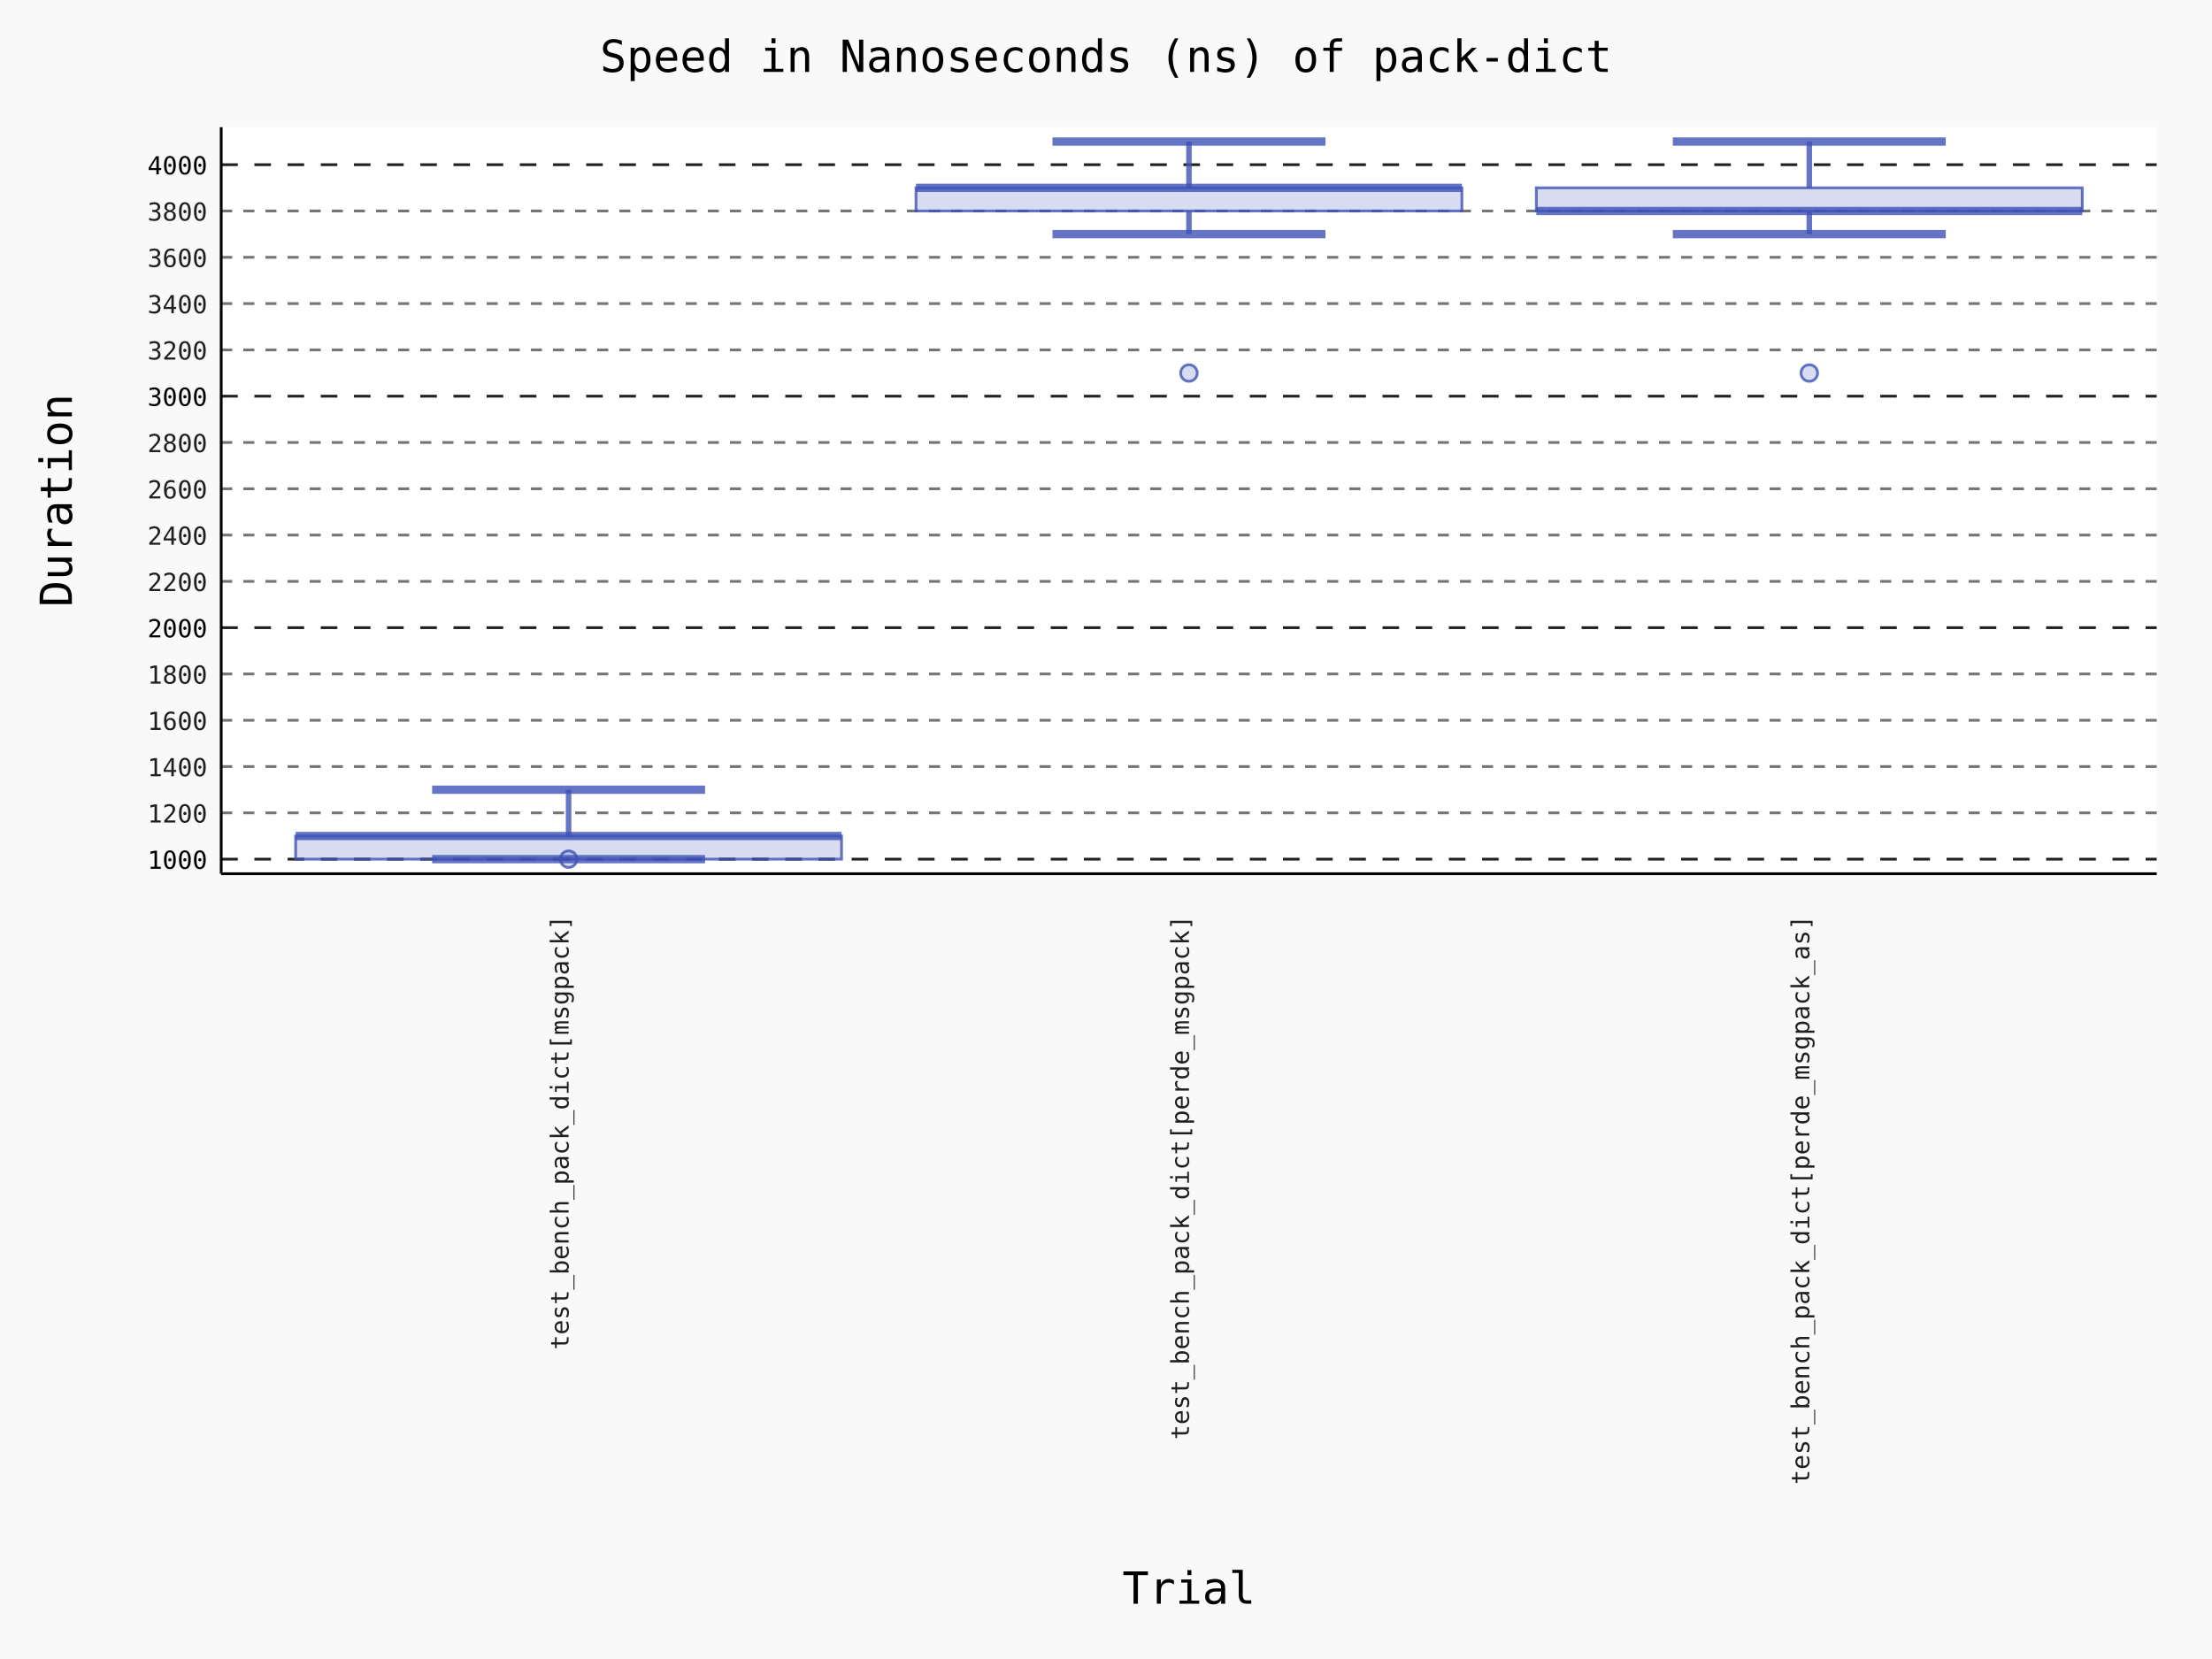
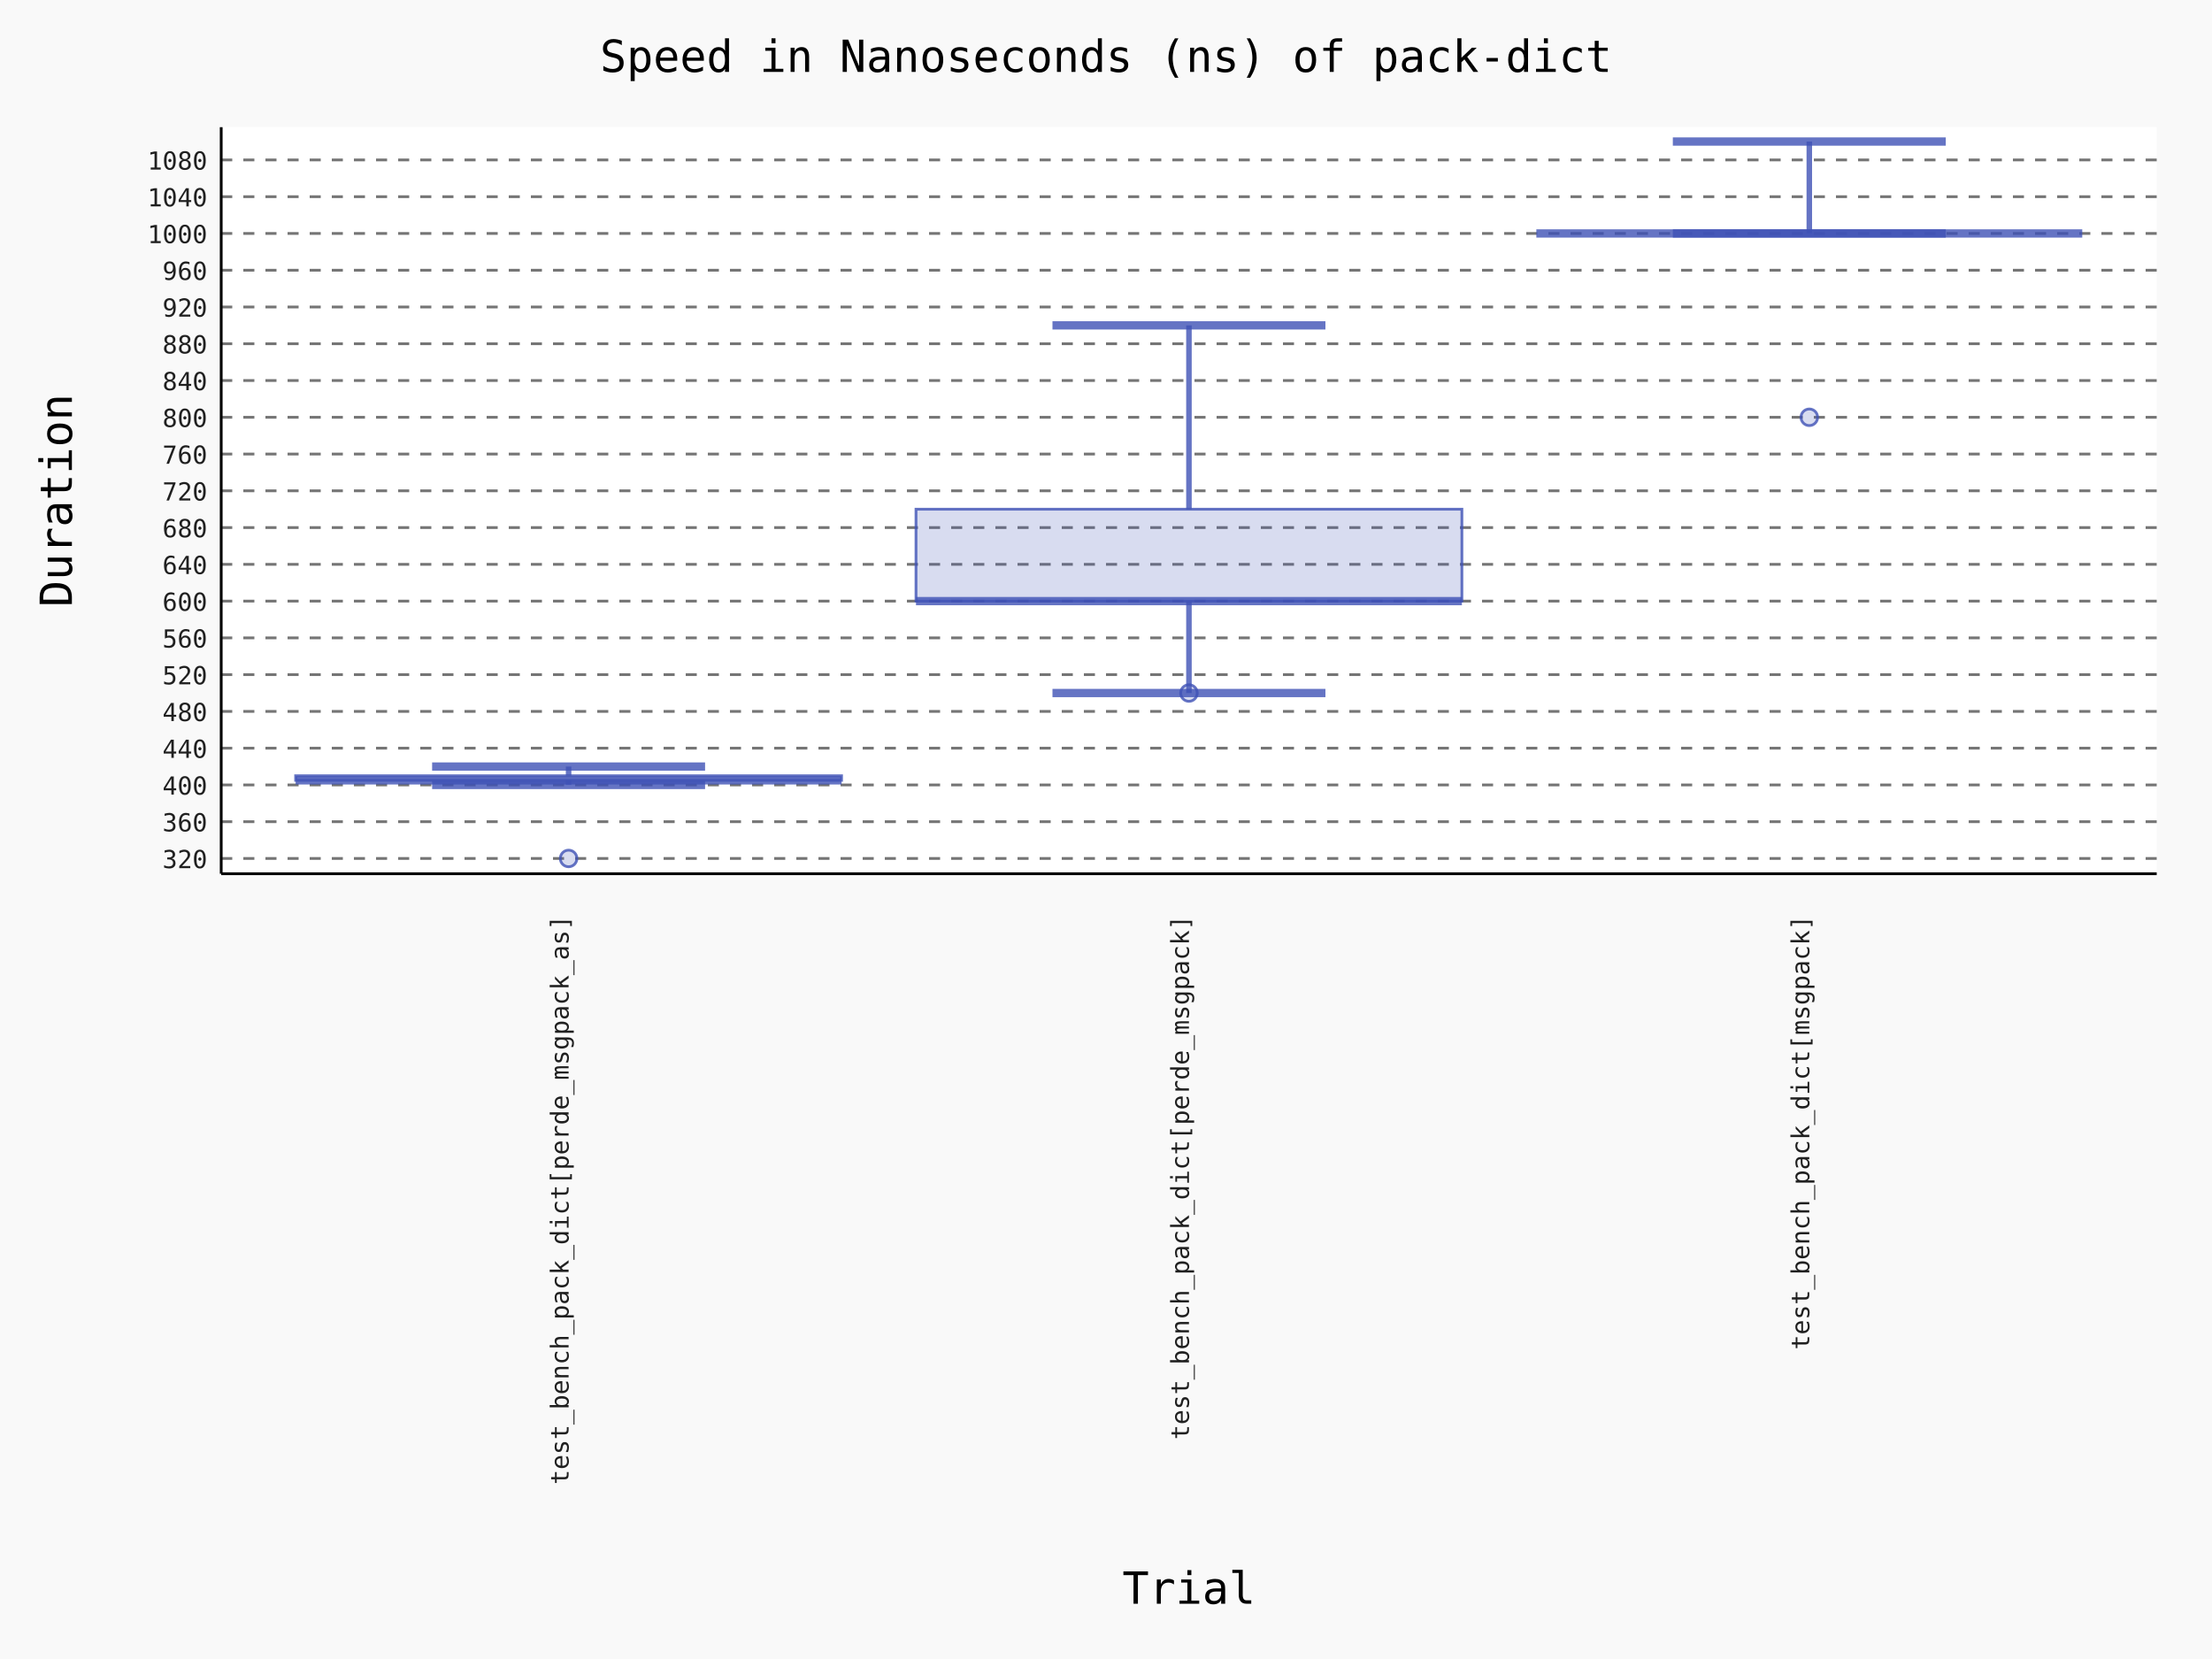
- <svg xmlns="http://www.w3.org/2000/svg" id="chart-a4cc7045-fdbd-40e3-a5ba-a3fd4d84bfb9" class="pygal-chart" viewBox="0 0 800 600">
+ <svg xmlns="http://www.w3.org/2000/svg" class="pygal-chart" id="chart-62630d67-7553-4b1b-bc1a-138f111a3066" viewBox="0 0 800 600">
  <defs>
-     <style type="text/css">#chart-a4cc7045-fdbd-40e3-a5ba-a3fd4d84bfb9{-webkit-user-select:none;-webkit-font-smoothing:antialiased;font-family:Consolas,"Deja Vu Sans Mono","Bitstream Vera Sans Mono","Courier New",monospace}#chart-a4cc7045-fdbd-40e3-a5ba-a3fd4d84bfb9 .title{font-family:Consolas,"Deja Vu Sans Mono","Bitstream Vera Sans Mono","Courier New",monospace;font-size:16px}#chart-a4cc7045-fdbd-40e3-a5ba-a3fd4d84bfb9 .legends .legend text{font-family:Consolas,"Deja Vu Sans Mono","Bitstream Vera Sans Mono","Courier New",monospace;font-size:14px}#chart-a4cc7045-fdbd-40e3-a5ba-a3fd4d84bfb9 .axis text{font-family:Consolas,"Deja Vu Sans Mono","Bitstream Vera Sans Mono","Courier New",monospace;font-size:10px}#chart-a4cc7045-fdbd-40e3-a5ba-a3fd4d84bfb9 .axis text.major{font-family:Consolas,"Deja Vu Sans Mono","Bitstream Vera Sans Mono","Courier New",monospace;font-size:10px}#chart-a4cc7045-fdbd-40e3-a5ba-a3fd4d84bfb9 .text-overlay text.value{font-family:Consolas,"Deja Vu Sans Mono","Bitstream Vera Sans Mono","Courier New",monospace;font-size:16px}#chart-a4cc7045-fdbd-40e3-a5ba-a3fd4d84bfb9 .text-overlay text.label{font-family:Consolas,"Deja Vu Sans Mono","Bitstream Vera Sans Mono","Courier New",monospace;font-size:10px}#chart-a4cc7045-fdbd-40e3-a5ba-a3fd4d84bfb9 .tooltip{font-family:Consolas,"Deja Vu Sans Mono","Bitstream Vera Sans Mono","Courier New",monospace;font-size:14px}#chart-a4cc7045-fdbd-40e3-a5ba-a3fd4d84bfb9 text.no_data{font-family:Consolas,"Deja Vu Sans Mono","Bitstream Vera Sans Mono","Courier New",monospace;font-size:64px}
- #chart-a4cc7045-fdbd-40e3-a5ba-a3fd4d84bfb9{background-color:rgba(249,249,249,1)}#chart-a4cc7045-fdbd-40e3-a5ba-a3fd4d84bfb9 path,#chart-a4cc7045-fdbd-40e3-a5ba-a3fd4d84bfb9 line,#chart-a4cc7045-fdbd-40e3-a5ba-a3fd4d84bfb9 rect,#chart-a4cc7045-fdbd-40e3-a5ba-a3fd4d84bfb9 circle{-webkit-transition:150ms;-moz-transition:150ms;transition:150ms}#chart-a4cc7045-fdbd-40e3-a5ba-a3fd4d84bfb9 .graph &gt; .background{fill:rgba(249,249,249,1)}#chart-a4cc7045-fdbd-40e3-a5ba-a3fd4d84bfb9 .plot &gt; .background{fill:rgba(255,255,255,1)}#chart-a4cc7045-fdbd-40e3-a5ba-a3fd4d84bfb9 .graph{fill:rgba(0,0,0,.87)}#chart-a4cc7045-fdbd-40e3-a5ba-a3fd4d84bfb9 text.no_data{fill:rgba(0,0,0,1)}#chart-a4cc7045-fdbd-40e3-a5ba-a3fd4d84bfb9 .title{fill:rgba(0,0,0,1)}#chart-a4cc7045-fdbd-40e3-a5ba-a3fd4d84bfb9 .legends .legend text{fill:rgba(0,0,0,.87)}#chart-a4cc7045-fdbd-40e3-a5ba-a3fd4d84bfb9 .legends .legend:hover text{fill:rgba(0,0,0,1)}#chart-a4cc7045-fdbd-40e3-a5ba-a3fd4d84bfb9 .axis .line{stroke:rgba(0,0,0,1)}#chart-a4cc7045-fdbd-40e3-a5ba-a3fd4d84bfb9 .axis .guide.line{stroke:rgba(0,0,0,.54)}#chart-a4cc7045-fdbd-40e3-a5ba-a3fd4d84bfb9 .axis .major.line{stroke:rgba(0,0,0,.87)}#chart-a4cc7045-fdbd-40e3-a5ba-a3fd4d84bfb9 .axis text.major{fill:rgba(0,0,0,1)}#chart-a4cc7045-fdbd-40e3-a5ba-a3fd4d84bfb9 .axis.y .guides:hover .guide.line,#chart-a4cc7045-fdbd-40e3-a5ba-a3fd4d84bfb9 .line-graph .axis.x .guides:hover .guide.line,#chart-a4cc7045-fdbd-40e3-a5ba-a3fd4d84bfb9 .stackedline-graph .axis.x .guides:hover .guide.line,#chart-a4cc7045-fdbd-40e3-a5ba-a3fd4d84bfb9 .xy-graph .axis.x .guides:hover .guide.line{stroke:rgba(0,0,0,1)}#chart-a4cc7045-fdbd-40e3-a5ba-a3fd4d84bfb9 .axis .guides:hover text{fill:rgba(0,0,0,1)}#chart-a4cc7045-fdbd-40e3-a5ba-a3fd4d84bfb9 .reactive{fill-opacity:.7;stroke-opacity:.8}#chart-a4cc7045-fdbd-40e3-a5ba-a3fd4d84bfb9 .ci{stroke:rgba(0,0,0,.87)}#chart-a4cc7045-fdbd-40e3-a5ba-a3fd4d84bfb9 .reactive.active,#chart-a4cc7045-fdbd-40e3-a5ba-a3fd4d84bfb9 .active .reactive{fill-opacity:.8;stroke-opacity:.9;stroke-width:4}#chart-a4cc7045-fdbd-40e3-a5ba-a3fd4d84bfb9 .ci .reactive.active{stroke-width:1.5}#chart-a4cc7045-fdbd-40e3-a5ba-a3fd4d84bfb9 .series text{fill:rgba(0,0,0,1)}#chart-a4cc7045-fdbd-40e3-a5ba-a3fd4d84bfb9 .tooltip rect{fill:rgba(255,255,255,1);stroke:rgba(0,0,0,1);-webkit-transition:opacity 150ms;-moz-transition:opacity 150ms;transition:opacity 150ms}#chart-a4cc7045-fdbd-40e3-a5ba-a3fd4d84bfb9 .tooltip .label{fill:rgba(0,0,0,.87)}#chart-a4cc7045-fdbd-40e3-a5ba-a3fd4d84bfb9 .tooltip .label{fill:rgba(0,0,0,.87)}#chart-a4cc7045-fdbd-40e3-a5ba-a3fd4d84bfb9 .tooltip .legend{font-size:.8em;fill:rgba(0,0,0,.54)}#chart-a4cc7045-fdbd-40e3-a5ba-a3fd4d84bfb9 .tooltip .x_label{font-size:.6em;fill:rgba(0,0,0,1)}#chart-a4cc7045-fdbd-40e3-a5ba-a3fd4d84bfb9 .tooltip .xlink{font-size:.5em;text-decoration:underline}#chart-a4cc7045-fdbd-40e3-a5ba-a3fd4d84bfb9 .tooltip .value{font-size:1.5em}#chart-a4cc7045-fdbd-40e3-a5ba-a3fd4d84bfb9 .bound{font-size:.5em}#chart-a4cc7045-fdbd-40e3-a5ba-a3fd4d84bfb9 .max-value{font-size:.75em;fill:rgba(0,0,0,.54)}#chart-a4cc7045-fdbd-40e3-a5ba-a3fd4d84bfb9 .map-element{fill:rgba(255,255,255,1);stroke:rgba(0,0,0,.54) !important}#chart-a4cc7045-fdbd-40e3-a5ba-a3fd4d84bfb9 .map-element .reactive{fill-opacity:inherit;stroke-opacity:inherit}#chart-a4cc7045-fdbd-40e3-a5ba-a3fd4d84bfb9 .color-0,#chart-a4cc7045-fdbd-40e3-a5ba-a3fd4d84bfb9 .color-0 a:visited{stroke:#3F51B5;fill:#3F51B5}#chart-a4cc7045-fdbd-40e3-a5ba-a3fd4d84bfb9 .color-1,#chart-a4cc7045-fdbd-40e3-a5ba-a3fd4d84bfb9 .color-1 a:visited{stroke:#3F51B5;fill:#3F51B5}#chart-a4cc7045-fdbd-40e3-a5ba-a3fd4d84bfb9 .color-2,#chart-a4cc7045-fdbd-40e3-a5ba-a3fd4d84bfb9 .color-2 a:visited{stroke:#3F51B5;fill:#3F51B5}#chart-a4cc7045-fdbd-40e3-a5ba-a3fd4d84bfb9 .text-overlay .color-0 text{fill:black}#chart-a4cc7045-fdbd-40e3-a5ba-a3fd4d84bfb9 .text-overlay .color-1 text{fill:black}#chart-a4cc7045-fdbd-40e3-a5ba-a3fd4d84bfb9 .text-overlay .color-2 text{fill:black}
- #chart-a4cc7045-fdbd-40e3-a5ba-a3fd4d84bfb9 text.no_data{text-anchor:middle}#chart-a4cc7045-fdbd-40e3-a5ba-a3fd4d84bfb9 .guide.line{fill:none}#chart-a4cc7045-fdbd-40e3-a5ba-a3fd4d84bfb9 .centered{text-anchor:middle}#chart-a4cc7045-fdbd-40e3-a5ba-a3fd4d84bfb9 .title{text-anchor:middle}#chart-a4cc7045-fdbd-40e3-a5ba-a3fd4d84bfb9 .legends .legend text{fill-opacity:1}#chart-a4cc7045-fdbd-40e3-a5ba-a3fd4d84bfb9 .axis.x text{text-anchor:middle}#chart-a4cc7045-fdbd-40e3-a5ba-a3fd4d84bfb9 .axis.x:not(.web) text[transform]{text-anchor:start}#chart-a4cc7045-fdbd-40e3-a5ba-a3fd4d84bfb9 .axis.x:not(.web) text[transform].backwards{text-anchor:end}#chart-a4cc7045-fdbd-40e3-a5ba-a3fd4d84bfb9 .axis.y text{text-anchor:end}#chart-a4cc7045-fdbd-40e3-a5ba-a3fd4d84bfb9 .axis.y text[transform].backwards{text-anchor:start}#chart-a4cc7045-fdbd-40e3-a5ba-a3fd4d84bfb9 .axis.y2 text{text-anchor:start}#chart-a4cc7045-fdbd-40e3-a5ba-a3fd4d84bfb9 .axis.y2 text[transform].backwards{text-anchor:end}#chart-a4cc7045-fdbd-40e3-a5ba-a3fd4d84bfb9 .axis .guide.line{stroke-dasharray:4,4}#chart-a4cc7045-fdbd-40e3-a5ba-a3fd4d84bfb9 .axis .major.guide.line{stroke-dasharray:6,6}#chart-a4cc7045-fdbd-40e3-a5ba-a3fd4d84bfb9 .horizontal .axis.y .guide.line,#chart-a4cc7045-fdbd-40e3-a5ba-a3fd4d84bfb9 .horizontal .axis.y2 .guide.line,#chart-a4cc7045-fdbd-40e3-a5ba-a3fd4d84bfb9 .vertical .axis.x .guide.line{opacity:0}#chart-a4cc7045-fdbd-40e3-a5ba-a3fd4d84bfb9 .horizontal .axis.always_show .guide.line,#chart-a4cc7045-fdbd-40e3-a5ba-a3fd4d84bfb9 .vertical .axis.always_show .guide.line{opacity:1 !important}#chart-a4cc7045-fdbd-40e3-a5ba-a3fd4d84bfb9 .axis.y .guides:hover .guide.line,#chart-a4cc7045-fdbd-40e3-a5ba-a3fd4d84bfb9 .axis.y2 .guides:hover .guide.line,#chart-a4cc7045-fdbd-40e3-a5ba-a3fd4d84bfb9 .axis.x .guides:hover .guide.line{opacity:1}#chart-a4cc7045-fdbd-40e3-a5ba-a3fd4d84bfb9 .axis .guides:hover text{opacity:1}#chart-a4cc7045-fdbd-40e3-a5ba-a3fd4d84bfb9 .nofill{fill:none}#chart-a4cc7045-fdbd-40e3-a5ba-a3fd4d84bfb9 .subtle-fill{fill-opacity:.2}#chart-a4cc7045-fdbd-40e3-a5ba-a3fd4d84bfb9 .dot{stroke-width:1px;fill-opacity:1}#chart-a4cc7045-fdbd-40e3-a5ba-a3fd4d84bfb9 .dot.active{stroke-width:5px}#chart-a4cc7045-fdbd-40e3-a5ba-a3fd4d84bfb9 .dot.negative{fill:transparent}#chart-a4cc7045-fdbd-40e3-a5ba-a3fd4d84bfb9 text,#chart-a4cc7045-fdbd-40e3-a5ba-a3fd4d84bfb9 tspan{stroke:none !important}#chart-a4cc7045-fdbd-40e3-a5ba-a3fd4d84bfb9 .series text.active{opacity:1}#chart-a4cc7045-fdbd-40e3-a5ba-a3fd4d84bfb9 .tooltip rect{fill-opacity:.95;stroke-width:.5}#chart-a4cc7045-fdbd-40e3-a5ba-a3fd4d84bfb9 .tooltip text{fill-opacity:1}#chart-a4cc7045-fdbd-40e3-a5ba-a3fd4d84bfb9 .showable{visibility:hidden}#chart-a4cc7045-fdbd-40e3-a5ba-a3fd4d84bfb9 .showable.shown{visibility:visible}#chart-a4cc7045-fdbd-40e3-a5ba-a3fd4d84bfb9 .gauge-background{fill:rgba(229,229,229,1);stroke:none}#chart-a4cc7045-fdbd-40e3-a5ba-a3fd4d84bfb9 .bg-lines{stroke:rgba(249,249,249,1);stroke-width:2px}
+     <style type="text/css">#chart-62630d67-7553-4b1b-bc1a-138f111a3066{-webkit-user-select:none;-webkit-font-smoothing:antialiased;font-family:Consolas,"Deja Vu Sans Mono","Bitstream Vera Sans Mono","Courier New",monospace}#chart-62630d67-7553-4b1b-bc1a-138f111a3066 .title{font-family:Consolas,"Deja Vu Sans Mono","Bitstream Vera Sans Mono","Courier New",monospace;font-size:16px}#chart-62630d67-7553-4b1b-bc1a-138f111a3066 .legends .legend text{font-family:Consolas,"Deja Vu Sans Mono","Bitstream Vera Sans Mono","Courier New",monospace;font-size:14px}#chart-62630d67-7553-4b1b-bc1a-138f111a3066 .axis text{font-family:Consolas,"Deja Vu Sans Mono","Bitstream Vera Sans Mono","Courier New",monospace;font-size:10px}#chart-62630d67-7553-4b1b-bc1a-138f111a3066 .axis text.major{font-family:Consolas,"Deja Vu Sans Mono","Bitstream Vera Sans Mono","Courier New",monospace;font-size:10px}#chart-62630d67-7553-4b1b-bc1a-138f111a3066 .text-overlay text.value{font-family:Consolas,"Deja Vu Sans Mono","Bitstream Vera Sans Mono","Courier New",monospace;font-size:16px}#chart-62630d67-7553-4b1b-bc1a-138f111a3066 .text-overlay text.label{font-family:Consolas,"Deja Vu Sans Mono","Bitstream Vera Sans Mono","Courier New",monospace;font-size:10px}#chart-62630d67-7553-4b1b-bc1a-138f111a3066 .tooltip{font-family:Consolas,"Deja Vu Sans Mono","Bitstream Vera Sans Mono","Courier New",monospace;font-size:14px}#chart-62630d67-7553-4b1b-bc1a-138f111a3066 text.no_data{font-family:Consolas,"Deja Vu Sans Mono","Bitstream Vera Sans Mono","Courier New",monospace;font-size:64px}
+ #chart-62630d67-7553-4b1b-bc1a-138f111a3066{background-color:rgba(249,249,249,1)}#chart-62630d67-7553-4b1b-bc1a-138f111a3066 path,#chart-62630d67-7553-4b1b-bc1a-138f111a3066 line,#chart-62630d67-7553-4b1b-bc1a-138f111a3066 rect,#chart-62630d67-7553-4b1b-bc1a-138f111a3066 circle{-webkit-transition:150ms;-moz-transition:150ms;transition:150ms}#chart-62630d67-7553-4b1b-bc1a-138f111a3066 .graph &gt; .background{fill:rgba(249,249,249,1)}#chart-62630d67-7553-4b1b-bc1a-138f111a3066 .plot &gt; .background{fill:rgba(255,255,255,1)}#chart-62630d67-7553-4b1b-bc1a-138f111a3066 .graph{fill:rgba(0,0,0,.87)}#chart-62630d67-7553-4b1b-bc1a-138f111a3066 text.no_data{fill:rgba(0,0,0,1)}#chart-62630d67-7553-4b1b-bc1a-138f111a3066 .title{fill:rgba(0,0,0,1)}#chart-62630d67-7553-4b1b-bc1a-138f111a3066 .legends .legend text{fill:rgba(0,0,0,.87)}#chart-62630d67-7553-4b1b-bc1a-138f111a3066 .legends .legend:hover text{fill:rgba(0,0,0,1)}#chart-62630d67-7553-4b1b-bc1a-138f111a3066 .axis .line{stroke:rgba(0,0,0,1)}#chart-62630d67-7553-4b1b-bc1a-138f111a3066 .axis .guide.line{stroke:rgba(0,0,0,.54)}#chart-62630d67-7553-4b1b-bc1a-138f111a3066 .axis .major.line{stroke:rgba(0,0,0,.87)}#chart-62630d67-7553-4b1b-bc1a-138f111a3066 .axis text.major{fill:rgba(0,0,0,1)}#chart-62630d67-7553-4b1b-bc1a-138f111a3066 .axis.y .guides:hover .guide.line,#chart-62630d67-7553-4b1b-bc1a-138f111a3066 .line-graph .axis.x .guides:hover .guide.line,#chart-62630d67-7553-4b1b-bc1a-138f111a3066 .stackedline-graph .axis.x .guides:hover .guide.line,#chart-62630d67-7553-4b1b-bc1a-138f111a3066 .xy-graph .axis.x .guides:hover .guide.line{stroke:rgba(0,0,0,1)}#chart-62630d67-7553-4b1b-bc1a-138f111a3066 .axis .guides:hover text{fill:rgba(0,0,0,1)}#chart-62630d67-7553-4b1b-bc1a-138f111a3066 .reactive{fill-opacity:.7;stroke-opacity:.8}#chart-62630d67-7553-4b1b-bc1a-138f111a3066 .ci{stroke:rgba(0,0,0,.87)}#chart-62630d67-7553-4b1b-bc1a-138f111a3066 .reactive.active,#chart-62630d67-7553-4b1b-bc1a-138f111a3066 .active .reactive{fill-opacity:.8;stroke-opacity:.9;stroke-width:4}#chart-62630d67-7553-4b1b-bc1a-138f111a3066 .ci .reactive.active{stroke-width:1.5}#chart-62630d67-7553-4b1b-bc1a-138f111a3066 .series text{fill:rgba(0,0,0,1)}#chart-62630d67-7553-4b1b-bc1a-138f111a3066 .tooltip rect{fill:rgba(255,255,255,1);stroke:rgba(0,0,0,1);-webkit-transition:opacity 150ms;-moz-transition:opacity 150ms;transition:opacity 150ms}#chart-62630d67-7553-4b1b-bc1a-138f111a3066 .tooltip .label{fill:rgba(0,0,0,.87)}#chart-62630d67-7553-4b1b-bc1a-138f111a3066 .tooltip .label{fill:rgba(0,0,0,.87)}#chart-62630d67-7553-4b1b-bc1a-138f111a3066 .tooltip .legend{font-size:.8em;fill:rgba(0,0,0,.54)}#chart-62630d67-7553-4b1b-bc1a-138f111a3066 .tooltip .x_label{font-size:.6em;fill:rgba(0,0,0,1)}#chart-62630d67-7553-4b1b-bc1a-138f111a3066 .tooltip .xlink{font-size:.5em;text-decoration:underline}#chart-62630d67-7553-4b1b-bc1a-138f111a3066 .tooltip .value{font-size:1.5em}#chart-62630d67-7553-4b1b-bc1a-138f111a3066 .bound{font-size:.5em}#chart-62630d67-7553-4b1b-bc1a-138f111a3066 .max-value{font-size:.75em;fill:rgba(0,0,0,.54)}#chart-62630d67-7553-4b1b-bc1a-138f111a3066 .map-element{fill:rgba(255,255,255,1);stroke:rgba(0,0,0,.54) !important}#chart-62630d67-7553-4b1b-bc1a-138f111a3066 .map-element .reactive{fill-opacity:inherit;stroke-opacity:inherit}#chart-62630d67-7553-4b1b-bc1a-138f111a3066 .color-0,#chart-62630d67-7553-4b1b-bc1a-138f111a3066 .color-0 a:visited{stroke:#3F51B5;fill:#3F51B5}#chart-62630d67-7553-4b1b-bc1a-138f111a3066 .color-1,#chart-62630d67-7553-4b1b-bc1a-138f111a3066 .color-1 a:visited{stroke:#3F51B5;fill:#3F51B5}#chart-62630d67-7553-4b1b-bc1a-138f111a3066 .color-2,#chart-62630d67-7553-4b1b-bc1a-138f111a3066 .color-2 a:visited{stroke:#3F51B5;fill:#3F51B5}#chart-62630d67-7553-4b1b-bc1a-138f111a3066 .text-overlay .color-0 text{fill:black}#chart-62630d67-7553-4b1b-bc1a-138f111a3066 .text-overlay .color-1 text{fill:black}#chart-62630d67-7553-4b1b-bc1a-138f111a3066 .text-overlay .color-2 text{fill:black}
+ #chart-62630d67-7553-4b1b-bc1a-138f111a3066 text.no_data{text-anchor:middle}#chart-62630d67-7553-4b1b-bc1a-138f111a3066 .guide.line{fill:none}#chart-62630d67-7553-4b1b-bc1a-138f111a3066 .centered{text-anchor:middle}#chart-62630d67-7553-4b1b-bc1a-138f111a3066 .title{text-anchor:middle}#chart-62630d67-7553-4b1b-bc1a-138f111a3066 .legends .legend text{fill-opacity:1}#chart-62630d67-7553-4b1b-bc1a-138f111a3066 .axis.x text{text-anchor:middle}#chart-62630d67-7553-4b1b-bc1a-138f111a3066 .axis.x:not(.web) text[transform]{text-anchor:start}#chart-62630d67-7553-4b1b-bc1a-138f111a3066 .axis.x:not(.web) text[transform].backwards{text-anchor:end}#chart-62630d67-7553-4b1b-bc1a-138f111a3066 .axis.y text{text-anchor:end}#chart-62630d67-7553-4b1b-bc1a-138f111a3066 .axis.y text[transform].backwards{text-anchor:start}#chart-62630d67-7553-4b1b-bc1a-138f111a3066 .axis.y2 text{text-anchor:start}#chart-62630d67-7553-4b1b-bc1a-138f111a3066 .axis.y2 text[transform].backwards{text-anchor:end}#chart-62630d67-7553-4b1b-bc1a-138f111a3066 .axis .guide.line{stroke-dasharray:4,4}#chart-62630d67-7553-4b1b-bc1a-138f111a3066 .axis .major.guide.line{stroke-dasharray:6,6}#chart-62630d67-7553-4b1b-bc1a-138f111a3066 .horizontal .axis.y .guide.line,#chart-62630d67-7553-4b1b-bc1a-138f111a3066 .horizontal .axis.y2 .guide.line,#chart-62630d67-7553-4b1b-bc1a-138f111a3066 .vertical .axis.x .guide.line{opacity:0}#chart-62630d67-7553-4b1b-bc1a-138f111a3066 .horizontal .axis.always_show .guide.line,#chart-62630d67-7553-4b1b-bc1a-138f111a3066 .vertical .axis.always_show .guide.line{opacity:1 !important}#chart-62630d67-7553-4b1b-bc1a-138f111a3066 .axis.y .guides:hover .guide.line,#chart-62630d67-7553-4b1b-bc1a-138f111a3066 .axis.y2 .guides:hover .guide.line,#chart-62630d67-7553-4b1b-bc1a-138f111a3066 .axis.x .guides:hover .guide.line{opacity:1}#chart-62630d67-7553-4b1b-bc1a-138f111a3066 .axis .guides:hover text{opacity:1}#chart-62630d67-7553-4b1b-bc1a-138f111a3066 .nofill{fill:none}#chart-62630d67-7553-4b1b-bc1a-138f111a3066 .subtle-fill{fill-opacity:.2}#chart-62630d67-7553-4b1b-bc1a-138f111a3066 .dot{stroke-width:1px;fill-opacity:1}#chart-62630d67-7553-4b1b-bc1a-138f111a3066 .dot.active{stroke-width:5px}#chart-62630d67-7553-4b1b-bc1a-138f111a3066 .dot.negative{fill:transparent}#chart-62630d67-7553-4b1b-bc1a-138f111a3066 text,#chart-62630d67-7553-4b1b-bc1a-138f111a3066 tspan{stroke:none !important}#chart-62630d67-7553-4b1b-bc1a-138f111a3066 .series text.active{opacity:1}#chart-62630d67-7553-4b1b-bc1a-138f111a3066 .tooltip rect{fill-opacity:.95;stroke-width:.5}#chart-62630d67-7553-4b1b-bc1a-138f111a3066 .tooltip text{fill-opacity:1}#chart-62630d67-7553-4b1b-bc1a-138f111a3066 .showable{visibility:hidden}#chart-62630d67-7553-4b1b-bc1a-138f111a3066 .showable.shown{visibility:visible}#chart-62630d67-7553-4b1b-bc1a-138f111a3066 .gauge-background{fill:rgba(229,229,229,1);stroke:none}#chart-62630d67-7553-4b1b-bc1a-138f111a3066 .bg-lines{stroke:rgba(249,249,249,1);stroke-width:2px}
.tooltip .value{font-size:1em !important}.axis text{font-size:9px !important}</style>
  </defs>
  <g class="graph custombox-graph vertical">
-     <rect x="0" y="0" width="800" height="600" class="background" />
-     <g transform="translate(80, 46)" class="plot">
-       <rect x="0" y="0" width="700.0" height="270.0" class="background" />
+     <rect class="background" height="600" width="800" x="0" y="0" />
+     <g class="plot" transform="translate(80, 46)">
+       <rect class="background" height="270.0" width="700.0" x="0" y="0" />
      <g class="axis y always_show">
-         <path d="M0 270 h700" class="line" />
+         <path class="line" d="M0 270 h700" />
        <g class="guides">
-           <path d="M0 264.724 h700" class="major guide line" />
-           <text x="-5" y="268.224" class="major">1000</text>
+           <path class="guide line" d="M0 264.475 h700" />
+           <text class="" x="-5" y="267.975">320</text>
        </g>
        <g class="guides">
-           <path d="M0 247.98 h700" class="guide line" />
-           <text x="-5" y="251.48" class="">1200</text>
+           <path class="guide line" d="M0 251.179 h700" />
+           <text class="" x="-5" y="254.679">360</text>
        </g>
        <g class="guides">
-           <path d="M0 231.236 h700" class="guide line" />
-           <text x="-5" y="234.736" class="">1400</text>
+           <path class="guide line" d="M0 237.882 h700" />
+           <text class="" x="-5" y="241.382">400</text>
        </g>
        <g class="guides">
-           <path d="M0 214.492 h700" class="guide line" />
-           <text x="-5" y="217.992" class="">1600</text>
+           <path class="guide line" d="M0 224.586 h700" />
+           <text class="" x="-5" y="228.086">440</text>
        </g>
        <g class="guides">
-           <path d="M0 197.748 h700" class="guide line" />
-           <text x="-5" y="201.248" class="">1800</text>
+           <path class="guide line" d="M0 211.289 h700" />
+           <text class="" x="-5" y="214.789">480</text>
        </g>
        <g class="guides">
-           <path d="M0 181.004 h700" class="major guide line" />
-           <text x="-5" y="184.504" class="major">2000</text>
+           <path class="guide line" d="M0 197.992 h700" />
+           <text class="" x="-5" y="201.492">520</text>
        </g>
        <g class="guides">
-           <path d="M0 164.26 h700" class="guide line" />
-           <text x="-5" y="167.76" class="">2200</text>
+           <path class="guide line" d="M0 184.696 h700" />
+           <text class="" x="-5" y="188.196">560</text>
        </g>
        <g class="guides">
-           <path d="M0 147.516 h700" class="guide line" />
-           <text x="-5" y="151.016" class="">2400</text>
+           <path class="guide line" d="M0 171.399 h700" />
+           <text class="" x="-5" y="174.899">600</text>
        </g>
        <g class="guides">
-           <path d="M0 130.772 h700" class="guide line" />
-           <text x="-5" y="134.272" class="">2600</text>
+           <path class="guide line" d="M0 158.103 h700" />
+           <text class="" x="-5" y="161.603">640</text>
        </g>
        <g class="guides">
-           <path d="M0 114.028 h700" class="guide line" />
-           <text x="-5" y="117.528" class="">2800</text>
+           <path class="guide line" d="M0 144.806 h700" />
+           <text class="" x="-5" y="148.306">680</text>
        </g>
        <g class="guides">
-           <path d="M0 97.284 h700" class="major guide line" />
-           <text x="-5" y="100.784" class="major">3000</text>
+           <path class="guide line" d="M0 131.51 h700" />
+           <text class="" x="-5" y="135.01">720</text>
        </g>
        <g class="guides">
-           <path d="M0 80.54 h700" class="guide line" />
-           <text x="-5" y="84.04" class="">3200</text>
+           <path class="guide line" d="M0 118.213 h700" />
+           <text class="" x="-5" y="121.713">760</text>
        </g>
        <g class="guides">
-           <path d="M0 63.796 h700" class="guide line" />
-           <text x="-5" y="67.296" class="">3400</text>
+           <path class="guide line" d="M0 104.917 h700" />
+           <text class="" x="-5" y="108.417">800</text>
        </g>
        <g class="guides">
-           <path d="M0 47.052 h700" class="guide line" />
-           <text x="-5" y="50.552" class="">3600</text>
+           <path class="guide line" d="M0 91.62 h700" />
+           <text class="" x="-5" y="95.12">840</text>
        </g>
        <g class="guides">
-           <path d="M0 30.308 h700" class="guide line" />
-           <text x="-5" y="33.808" class="">3800</text>
+           <path class="guide line" d="M0 78.323 h700" />
+           <text class="" x="-5" y="81.823">880</text>
        </g>
        <g class="guides">
-           <path d="M0 13.564 h700" class="major guide line" />
-           <text x="-5" y="17.064" class="major">4000</text>
+           <path class="guide line" d="M0 65.027 h700" />
+           <text class="" x="-5" y="68.527">920</text>
+         </g>
+         <g class="guides">
+           <path class="guide line" d="M0 51.73 h700" />
+           <text class="" x="-5" y="55.23">960</text>
+         </g>
+         <g class="guides">
+           <path class="guide line" d="M0 38.434 h700" />
+           <text class="" x="-5" y="41.934">1000</text>
+         </g>
+         <g class="guides">
+           <path class="guide line" d="M0 25.137 h700" />
+           <text class="" x="-5" y="28.637">1040</text>
+         </g>
+         <g class="guides">
+           <path class="guide line" d="M0 11.841 h700" />
+           <text class="" x="-5" y="15.341">1080</text>
        </g>
      </g>
      <g class="axis x">
-         <path d="M0 0 v270" class="line" />
+         <path class="line" d="M0 0 v270" />
        <g class="guides">
-           <path d="M125.641 0 v270" class="guide line" />
-           <text x="125.641" y="285.0" class="backwards" transform="rotate(270 125.641 285)">test_bench_pack_dict[msgpack]</text>
+           <path class="guide line" d="M125.641 0 v270" />
+           <text class="backwards" transform="rotate(270 125.641 285)" x="125.641" y="285.0">test_bench_pack_dict[perde_msgpack_as]</text>
        </g>
        <g class="guides">
-           <path d="M350 0 v270" class="guide line" />
-           <text x="350.0" y="285.0" class="backwards" transform="rotate(270 350 285)">test_bench_pack_dict[perde_msgpack]</text>
+           <path class="guide line" d="M350 0 v270" />
+           <text class="backwards" transform="rotate(270 350 285)" x="350.0" y="285.0">test_bench_pack_dict[perde_msgpack]</text>
        </g>
        <g class="guides">
-           <path d="M574.359 0 v270" class="guide line" />
-           <text x="574.359" y="285.0" class="backwards" transform="rotate(270 574.359 285)">test_bench_pack_dict[perde_msgpack_as]</text>
+           <path class="guide line" d="M574.359 0 v270" />
+           <text class="backwards" transform="rotate(270 574.359 285)" x="574.359" y="285.0">test_bench_pack_dict[msgpack]</text>
        </g>
      </g>
      <g class="series serie-0 color-0">
        <g class="boxes">
          <g class="box">
-             <path stroke-width="3" d="M76.282 264.725 L175 264.725" class="reactive tooltip-trigger" />
-             <path stroke-width="3" d="M26.923 256.352 L224.359 256.352" class="reactive tooltip-trigger" />
-             <path stroke-width="3" d="M76.282 239.608 L175 239.608" class="reactive tooltip-trigger" />
-             <path stroke-width="2" d="M125.641 264.725 L125.641 264.724" class="reactive tooltip-trigger" />
-             <path stroke-width="2" d="M125.641 239.608 L125.641 256.352" class="reactive tooltip-trigger" />
-             <rect x="26.923" y="256.352" height="8.372" width="197.436" class="subtle-fill reactive tooltip-trigger" />
-             <circle cx="125.641" cy="264.725" r="3" class="subtle-fill reactive tooltip-trigger" />
-             <circle cx="125.641" cy="-3418.951" r="3" class="subtle-fill reactive tooltip-trigger" />
+             <path class="reactive tooltip-trigger" d="M76.282 237.882 L175 237.882" stroke-width="3" />
+             <path class="reactive tooltip-trigger" d="M26.923 236.22 L224.359 236.22" stroke-width="3" />
+             <path class="reactive tooltip-trigger" d="M76.282 231.234 L175 231.234" stroke-width="3" />
+             <path class="reactive tooltip-trigger" d="M125.641 237.882 L125.641 236.22" stroke-width="2" />
+             <path class="reactive tooltip-trigger" d="M125.641 231.234 L125.641 234.558" stroke-width="2" />
+             <rect class="subtle-fill reactive tooltip-trigger" height="1.662" width="197.436" x="26.923" y="234.558" />
+             <circle class="subtle-fill reactive tooltip-trigger" cx="125.641" cy="264.475" r="3" />
+             <circle class="subtle-fill reactive tooltip-trigger" cx="125.641" cy="-3672.969" r="3" />
          </g>
        </g>
      </g>
      <g class="series serie-1 color-1">
        <g class="boxes">
          <g class="box">
-             <path stroke-width="3" d="M300.641 38.68 L399.359 38.68" class="reactive tooltip-trigger" />
-             <path stroke-width="3" d="M251.282 21.936 L448.718 21.936" class="reactive tooltip-trigger" />
-             <path stroke-width="3" d="M300.641 5.193 L399.359 5.193" class="reactive tooltip-trigger" />
-             <path stroke-width="2" d="M350 38.68 L350 30.308" class="reactive tooltip-trigger" />
-             <path stroke-width="2" d="M350 5.193 L350 21.936" class="reactive tooltip-trigger" />
-             <rect x="251.282" y="21.936" height="8.372" width="197.436" class="subtle-fill reactive tooltip-trigger" />
-             <circle cx="350.0" cy="88.913" r="3" class="subtle-fill reactive tooltip-trigger" />
-             <circle cx="350.0" cy="-34638.099" r="3" class="subtle-fill reactive tooltip-trigger" />
+             <path class="reactive tooltip-trigger" d="M300.641 204.641 L399.359 204.641" stroke-width="3" />
+             <path class="reactive tooltip-trigger" d="M251.282 171.399 L448.718 171.399" stroke-width="3" />
+             <path class="reactive tooltip-trigger" d="M300.641 71.675 L399.359 71.675" stroke-width="3" />
+             <path class="reactive tooltip-trigger" d="M350 204.641 L350 171.4" stroke-width="2" />
+             <path class="reactive tooltip-trigger" d="M350 71.675 L350 138.158" stroke-width="2" />
+             <rect class="subtle-fill reactive tooltip-trigger" height="33.242" width="197.436" x="251.282" y="138.158" />
+             <circle class="subtle-fill reactive tooltip-trigger" cx="350.0" cy="204.641" r="3" />
+             <circle class="subtle-fill reactive tooltip-trigger" cx="350.0" cy="-47862.433" r="3" />
          </g>
        </g>
      </g>
      <g class="series serie-2 color-2">
        <g class="boxes">
          <g class="box">
-             <path stroke-width="3" d="M525 38.68 L623.718 38.68" class="reactive tooltip-trigger" />
-             <path stroke-width="3" d="M475.641 30.308 L673.077 30.308" class="reactive tooltip-trigger" />
-             <path stroke-width="3" d="M525 5.193 L623.718 5.193" class="reactive tooltip-trigger" />
-             <path stroke-width="2" d="M574.359 38.68 L574.359 30.308" class="reactive tooltip-trigger" />
-             <path stroke-width="2" d="M574.359 5.193 L574.359 21.936" class="reactive tooltip-trigger" />
-             <rect x="475.641" y="21.936" height="8.372" width="197.436" class="subtle-fill reactive tooltip-trigger" />
-             <circle cx="574.359" cy="88.913" r="3" class="subtle-fill reactive tooltip-trigger" />
-             <circle cx="574.359" cy="-3946.386" r="3" class="subtle-fill reactive tooltip-trigger" />
+             <path class="reactive tooltip-trigger" d="M525 38.434 L623.718 38.434" stroke-width="3" />
+             <path class="reactive tooltip-trigger" d="M475.641 38.434 L673.077 38.434" stroke-width="3" />
+             <path class="reactive tooltip-trigger" d="M525 5.193 L623.718 5.193" stroke-width="3" />
+             <path class="reactive tooltip-trigger" d="M574.359 38.434 L574.359 38.434" stroke-width="2" />
+             <path class="reactive tooltip-trigger" d="M574.359 5.193 L574.359 38.434" stroke-width="2" />
+             <rect class="subtle-fill reactive tooltip-trigger" height="0.0" width="197.436" x="475.641" y="38.434" />
+             <circle class="subtle-fill reactive tooltip-trigger" cx="574.359" cy="104.917" r="3" />
+             <circle class="subtle-fill reactive tooltip-trigger" cx="574.359" cy="-43441.326" r="3" />
          </g>
        </g>
      </g>
    </g>
    <g class="titles">
-       <text x="400.0" y="26" class="title plot_title">Speed in Nanoseconds (ns) of pack-dict</text>
-       <text x="430.0" y="580.0" class="title">Trial</text>
-       <text x="0" y="207.0" class="title" transform="rotate(-90 0 181)">Duration</text>
+       <text class="title plot_title" x="400.0" y="26">Speed in Nanoseconds (ns) of pack-dict</text>
+       <text class="title" x="430.0" y="580.0">Trial</text>
+       <text class="title" transform="rotate(-90 0 181)" x="0" y="207.0">Duration</text>
    </g>
-     <g transform="translate(80, 46)" class="plot overlay">
+     <g class="plot overlay" transform="translate(80, 46)">
      <g class="series serie-0 color-0" />
      <g class="series serie-1 color-1" />
      <g class="series serie-2 color-2" />
    </g>
-     <g transform="translate(80, 46)" class="plot text-overlay">
+     <g class="plot text-overlay" transform="translate(80, 46)">
      <g class="series serie-0 color-0" />
      <g class="series serie-1 color-1" />
      <g class="series serie-2 color-2" />
    </g>
-     <g transform="translate(80, 46)" class="plot tooltip-overlay">
-       <g transform="translate(0 0)" style="opacity: 0" class="tooltip">
-         <rect rx="0" ry="0" width="0" height="0" class="tooltip-box" />
+     <g class="plot tooltip-overlay" transform="translate(80, 46)">
+       <g class="tooltip" style="opacity: 0" transform="translate(0 0)">
+         <rect class="tooltip-box" height="0" rx="0" ry="0" width="0" />
        <g class="text" />
      </g>
    </g>
  </g>
</svg>
